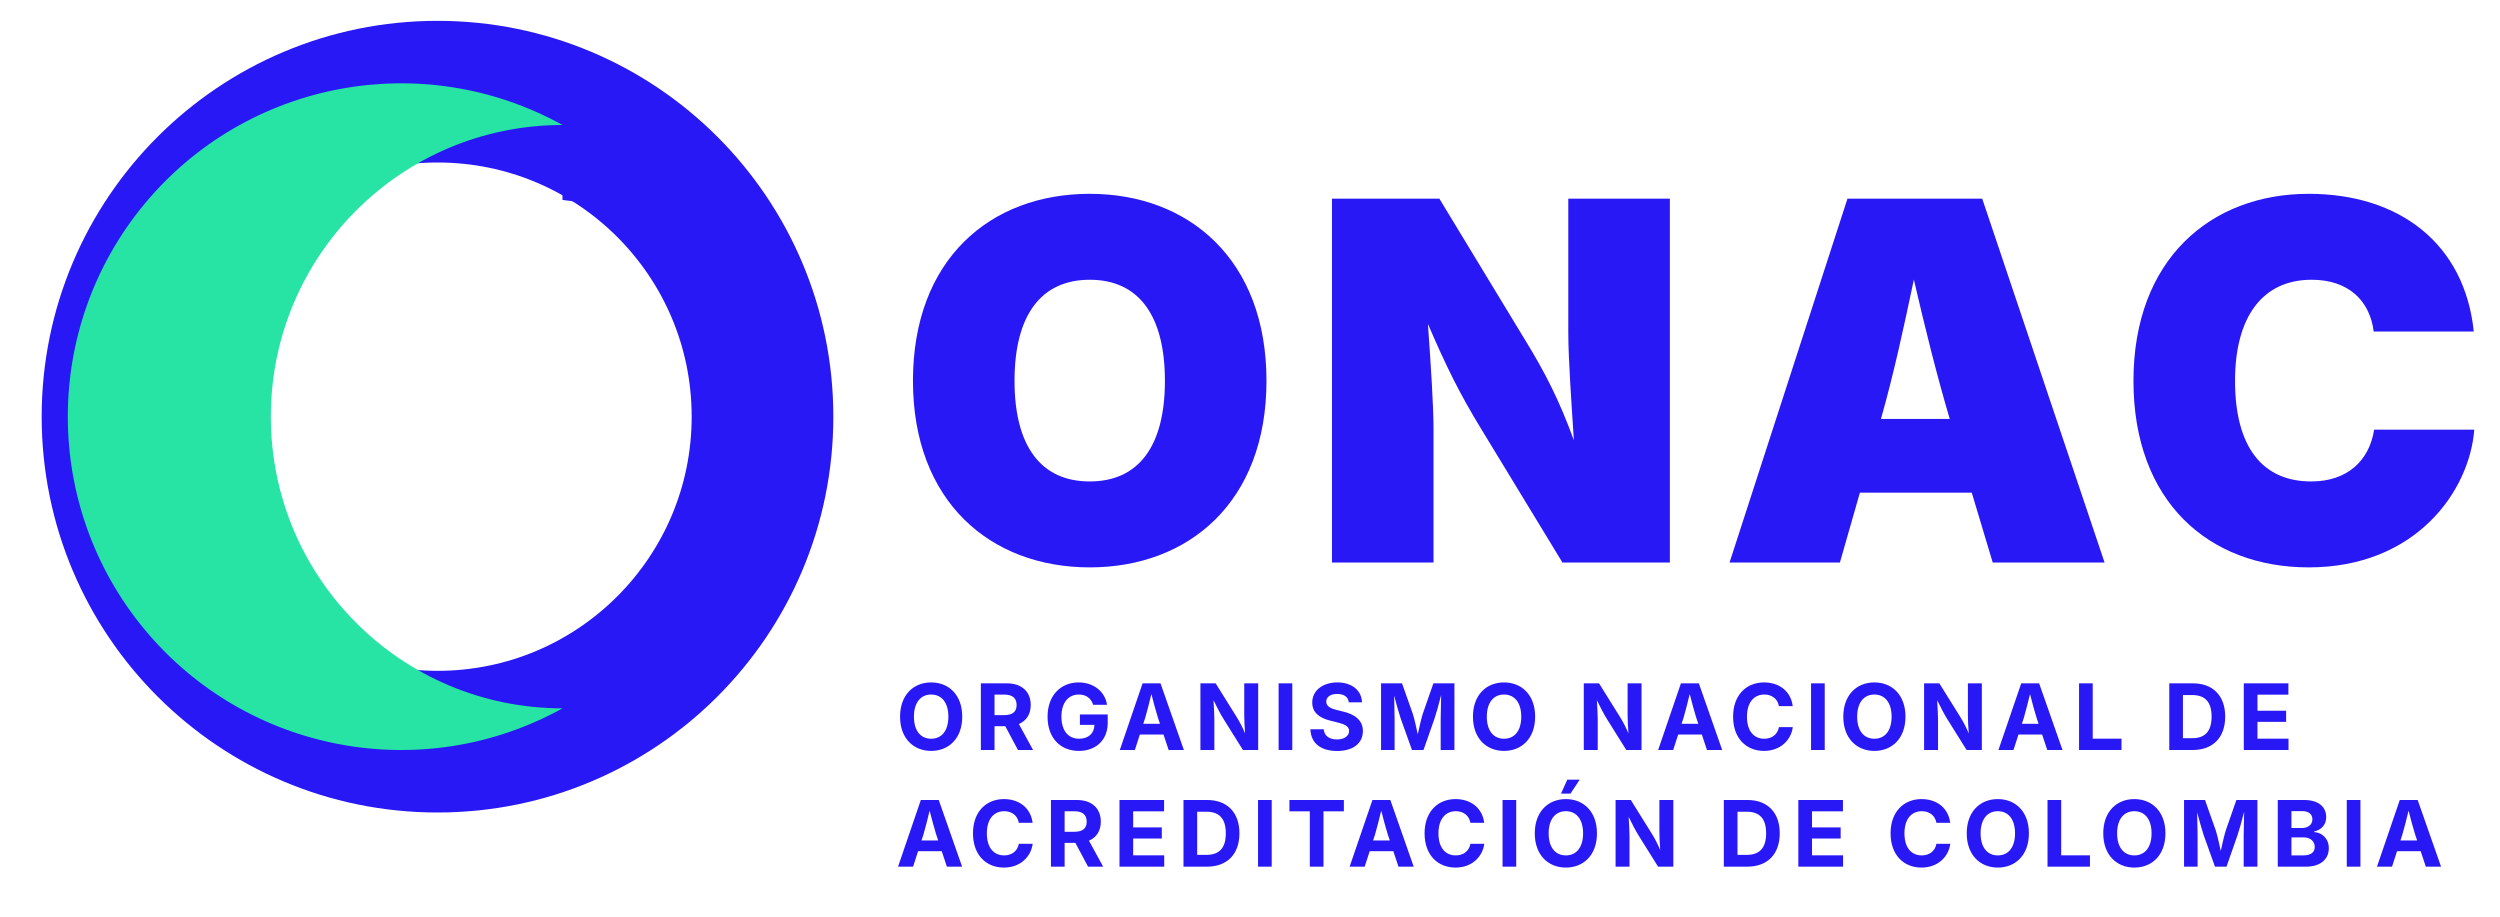
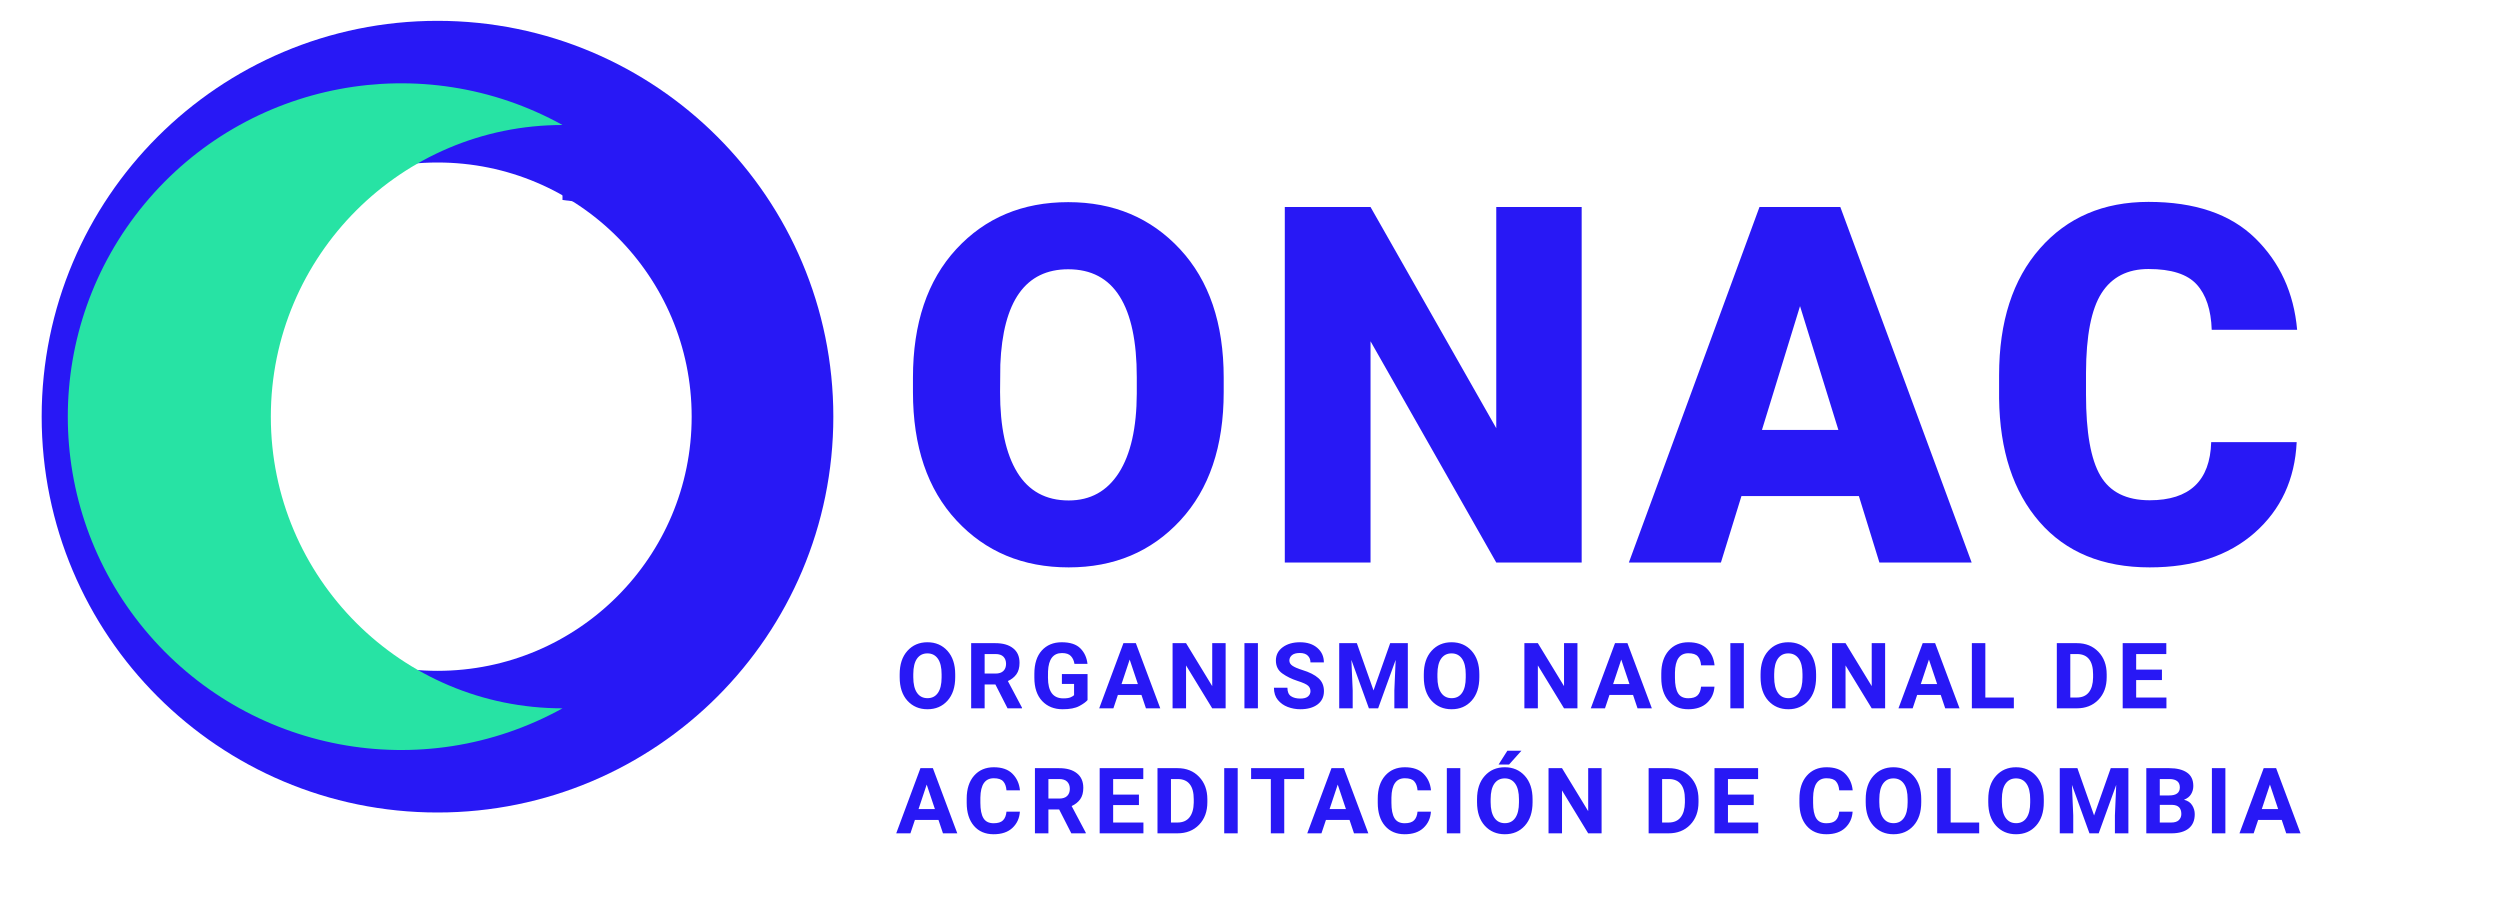
<svg xmlns="http://www.w3.org/2000/svg" viewBox="0 0 600 220" role="img" aria-label="ONAC — Organismo Nacional de Acreditación de Colombia">
  <g>
    <circle cx="105" cy="100" r="78" fill="none" stroke="#2818f5" stroke-width="34" />
    <path d="M 135 30 a 80 80 0 1 0 0 140 a 60 60 0 1 1 0 -140 z" fill="#27e3a4" />
    <path d="M 135 28 a 78 78 0 0 1 26 6 l -10 18 a 58 58 0 0 0 -16 -4 z" fill="#2818f5" />
  </g>
-   <text x="215" y="135" font-family="Inter, Arial, sans-serif" font-weight="900" font-size="120" letter-spacing="6" fill="#2818f5">ONAC</text>
-   <text x="215" y="180" font-family="Inter, Arial, sans-serif" font-weight="700" font-size="22" letter-spacing="2" fill="#2818f5">ORGANISMO NACIONAL DE</text>
-   <text x="215" y="208" font-family="Inter, Arial, sans-serif" font-weight="700" font-size="22" letter-spacing="2" fill="#2818f5">ACREDITACIÓN DE COLOMBIA</text>
+   <text x="215" y="135" font-family="Roboto" font-weight="900" font-size="120" letter-spacing="4" fill="#2818f5">ONAC</text>
+   <text x="215" y="170" font-family="Roboto" font-weight="700" font-size="22" letter-spacing="1.5" fill="#2818f5">ORGANISMO NACIONAL DE</text>
+   <text x="215" y="200" font-family="Roboto" font-weight="700" font-size="22" letter-spacing="1.5" fill="#2818f5">ACREDITACIÓN DE COLOMBIA</text>
</svg>
